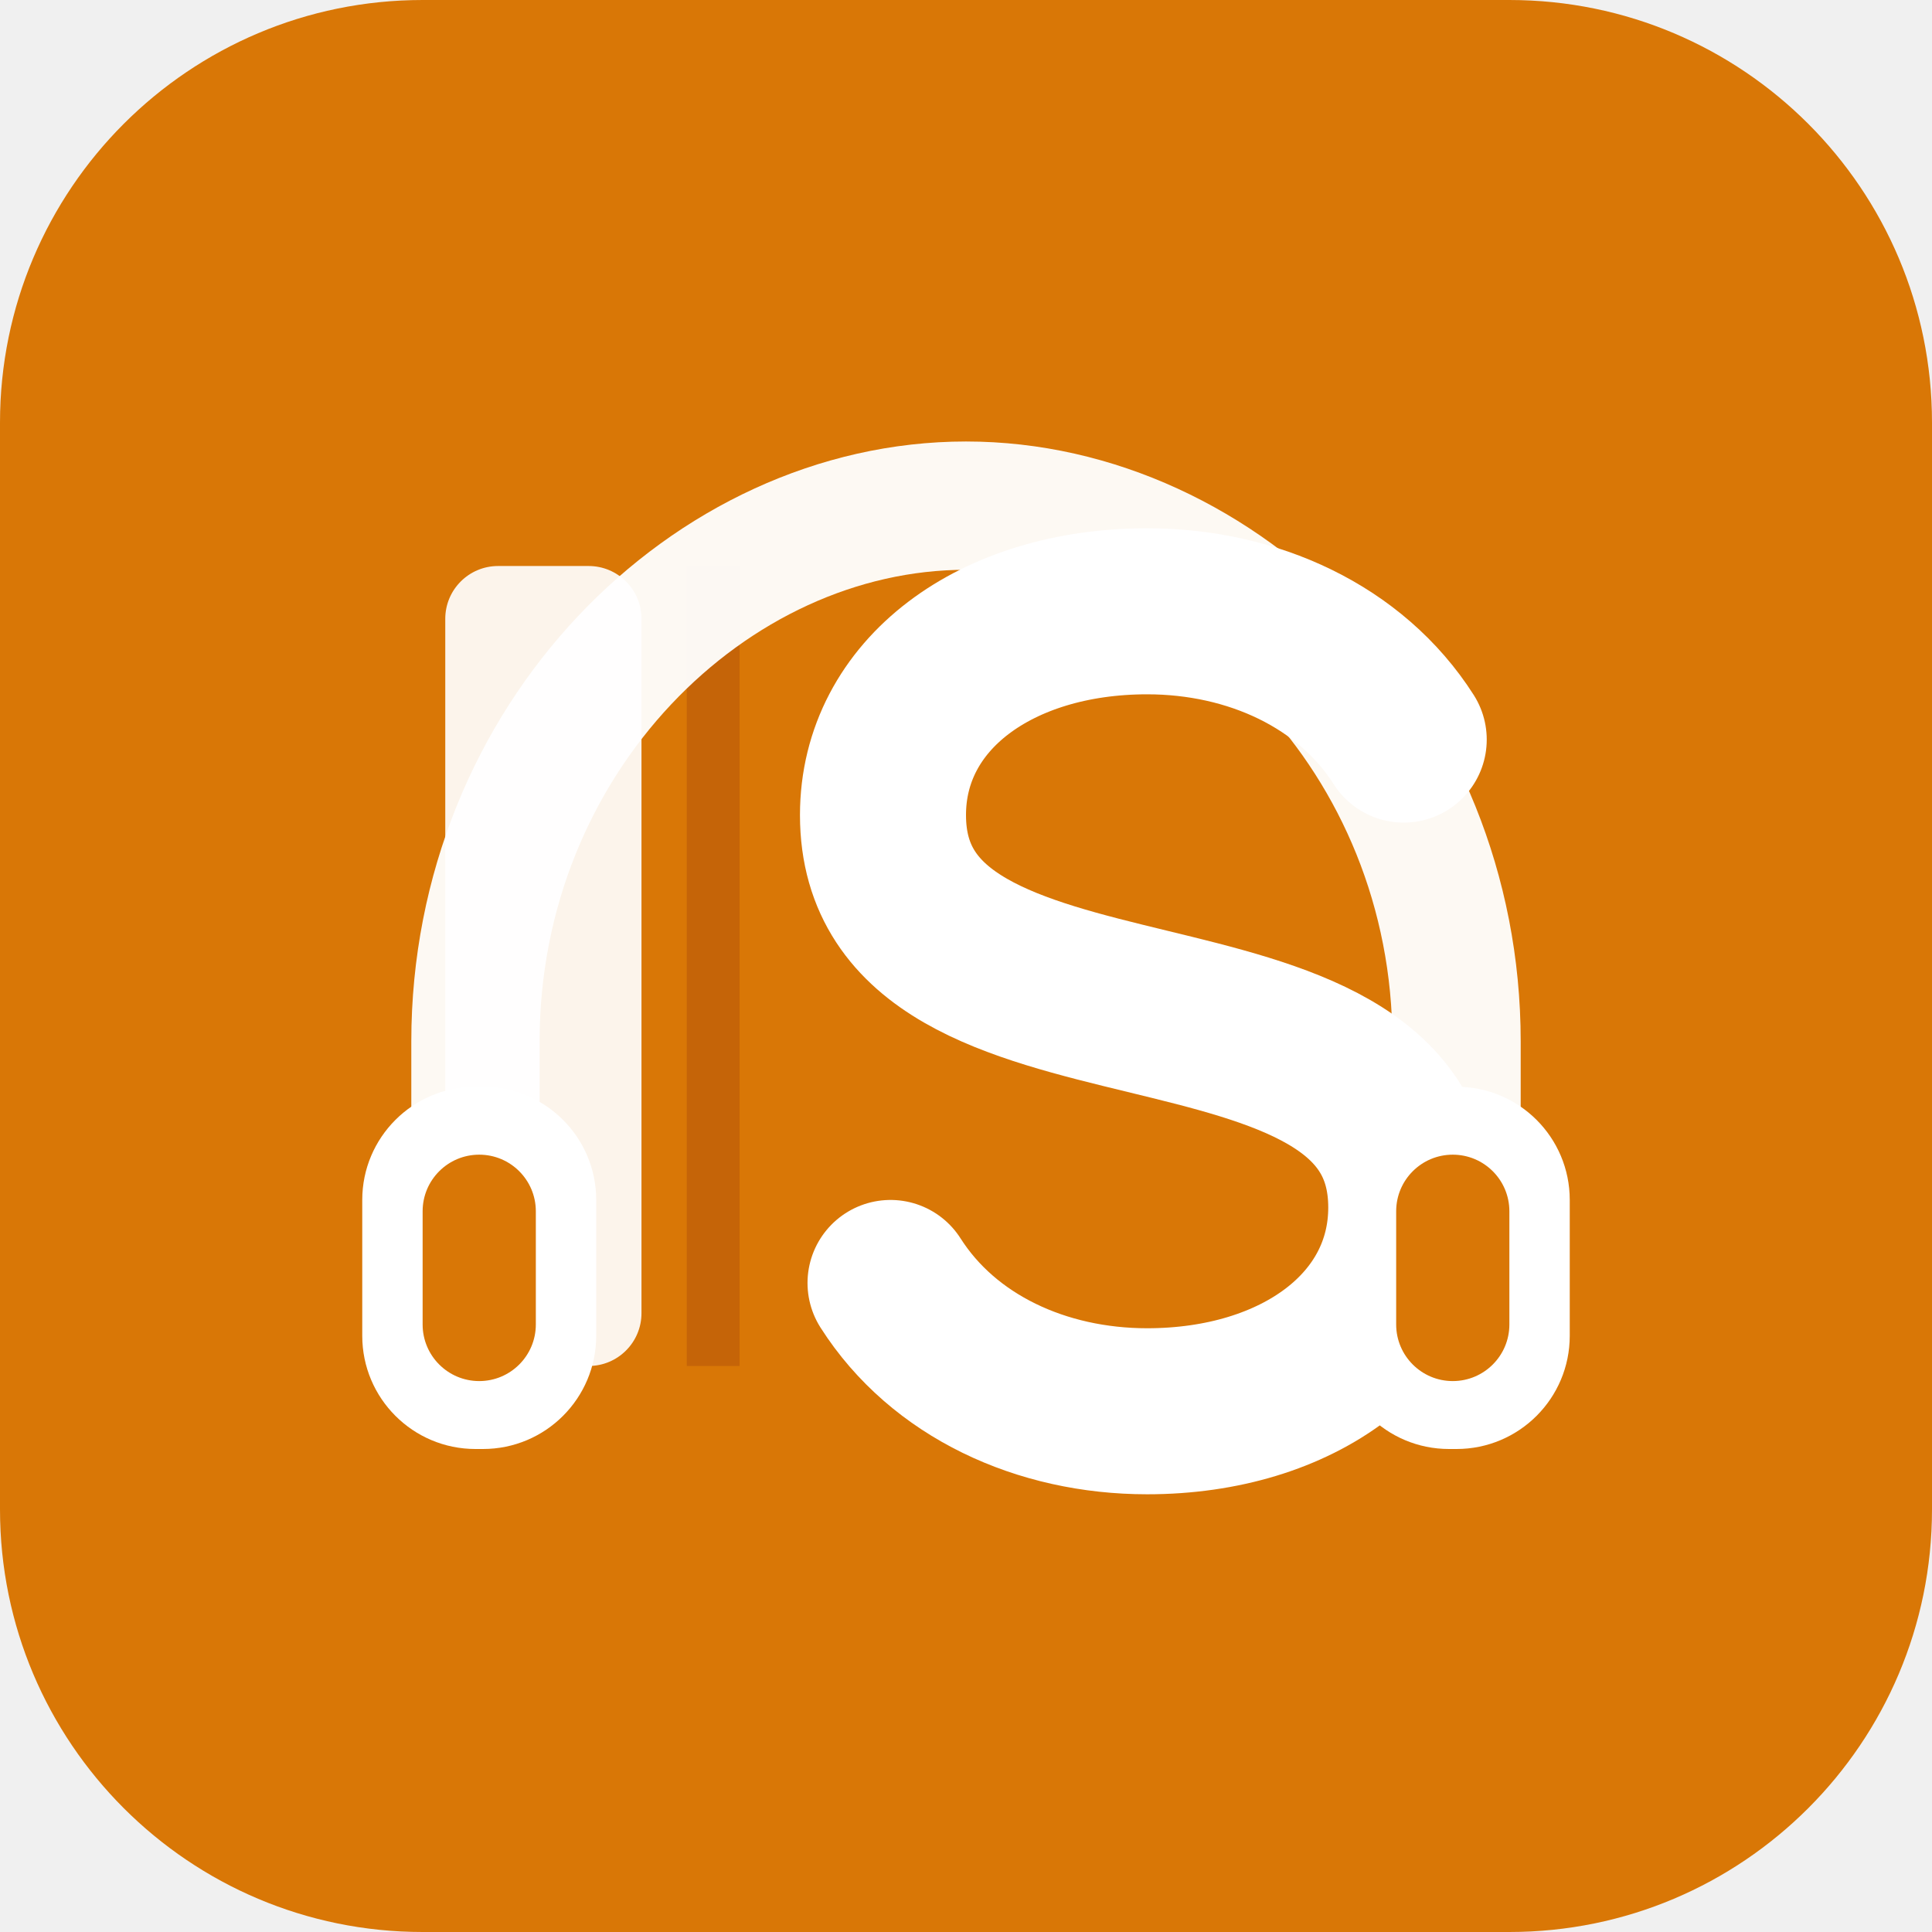
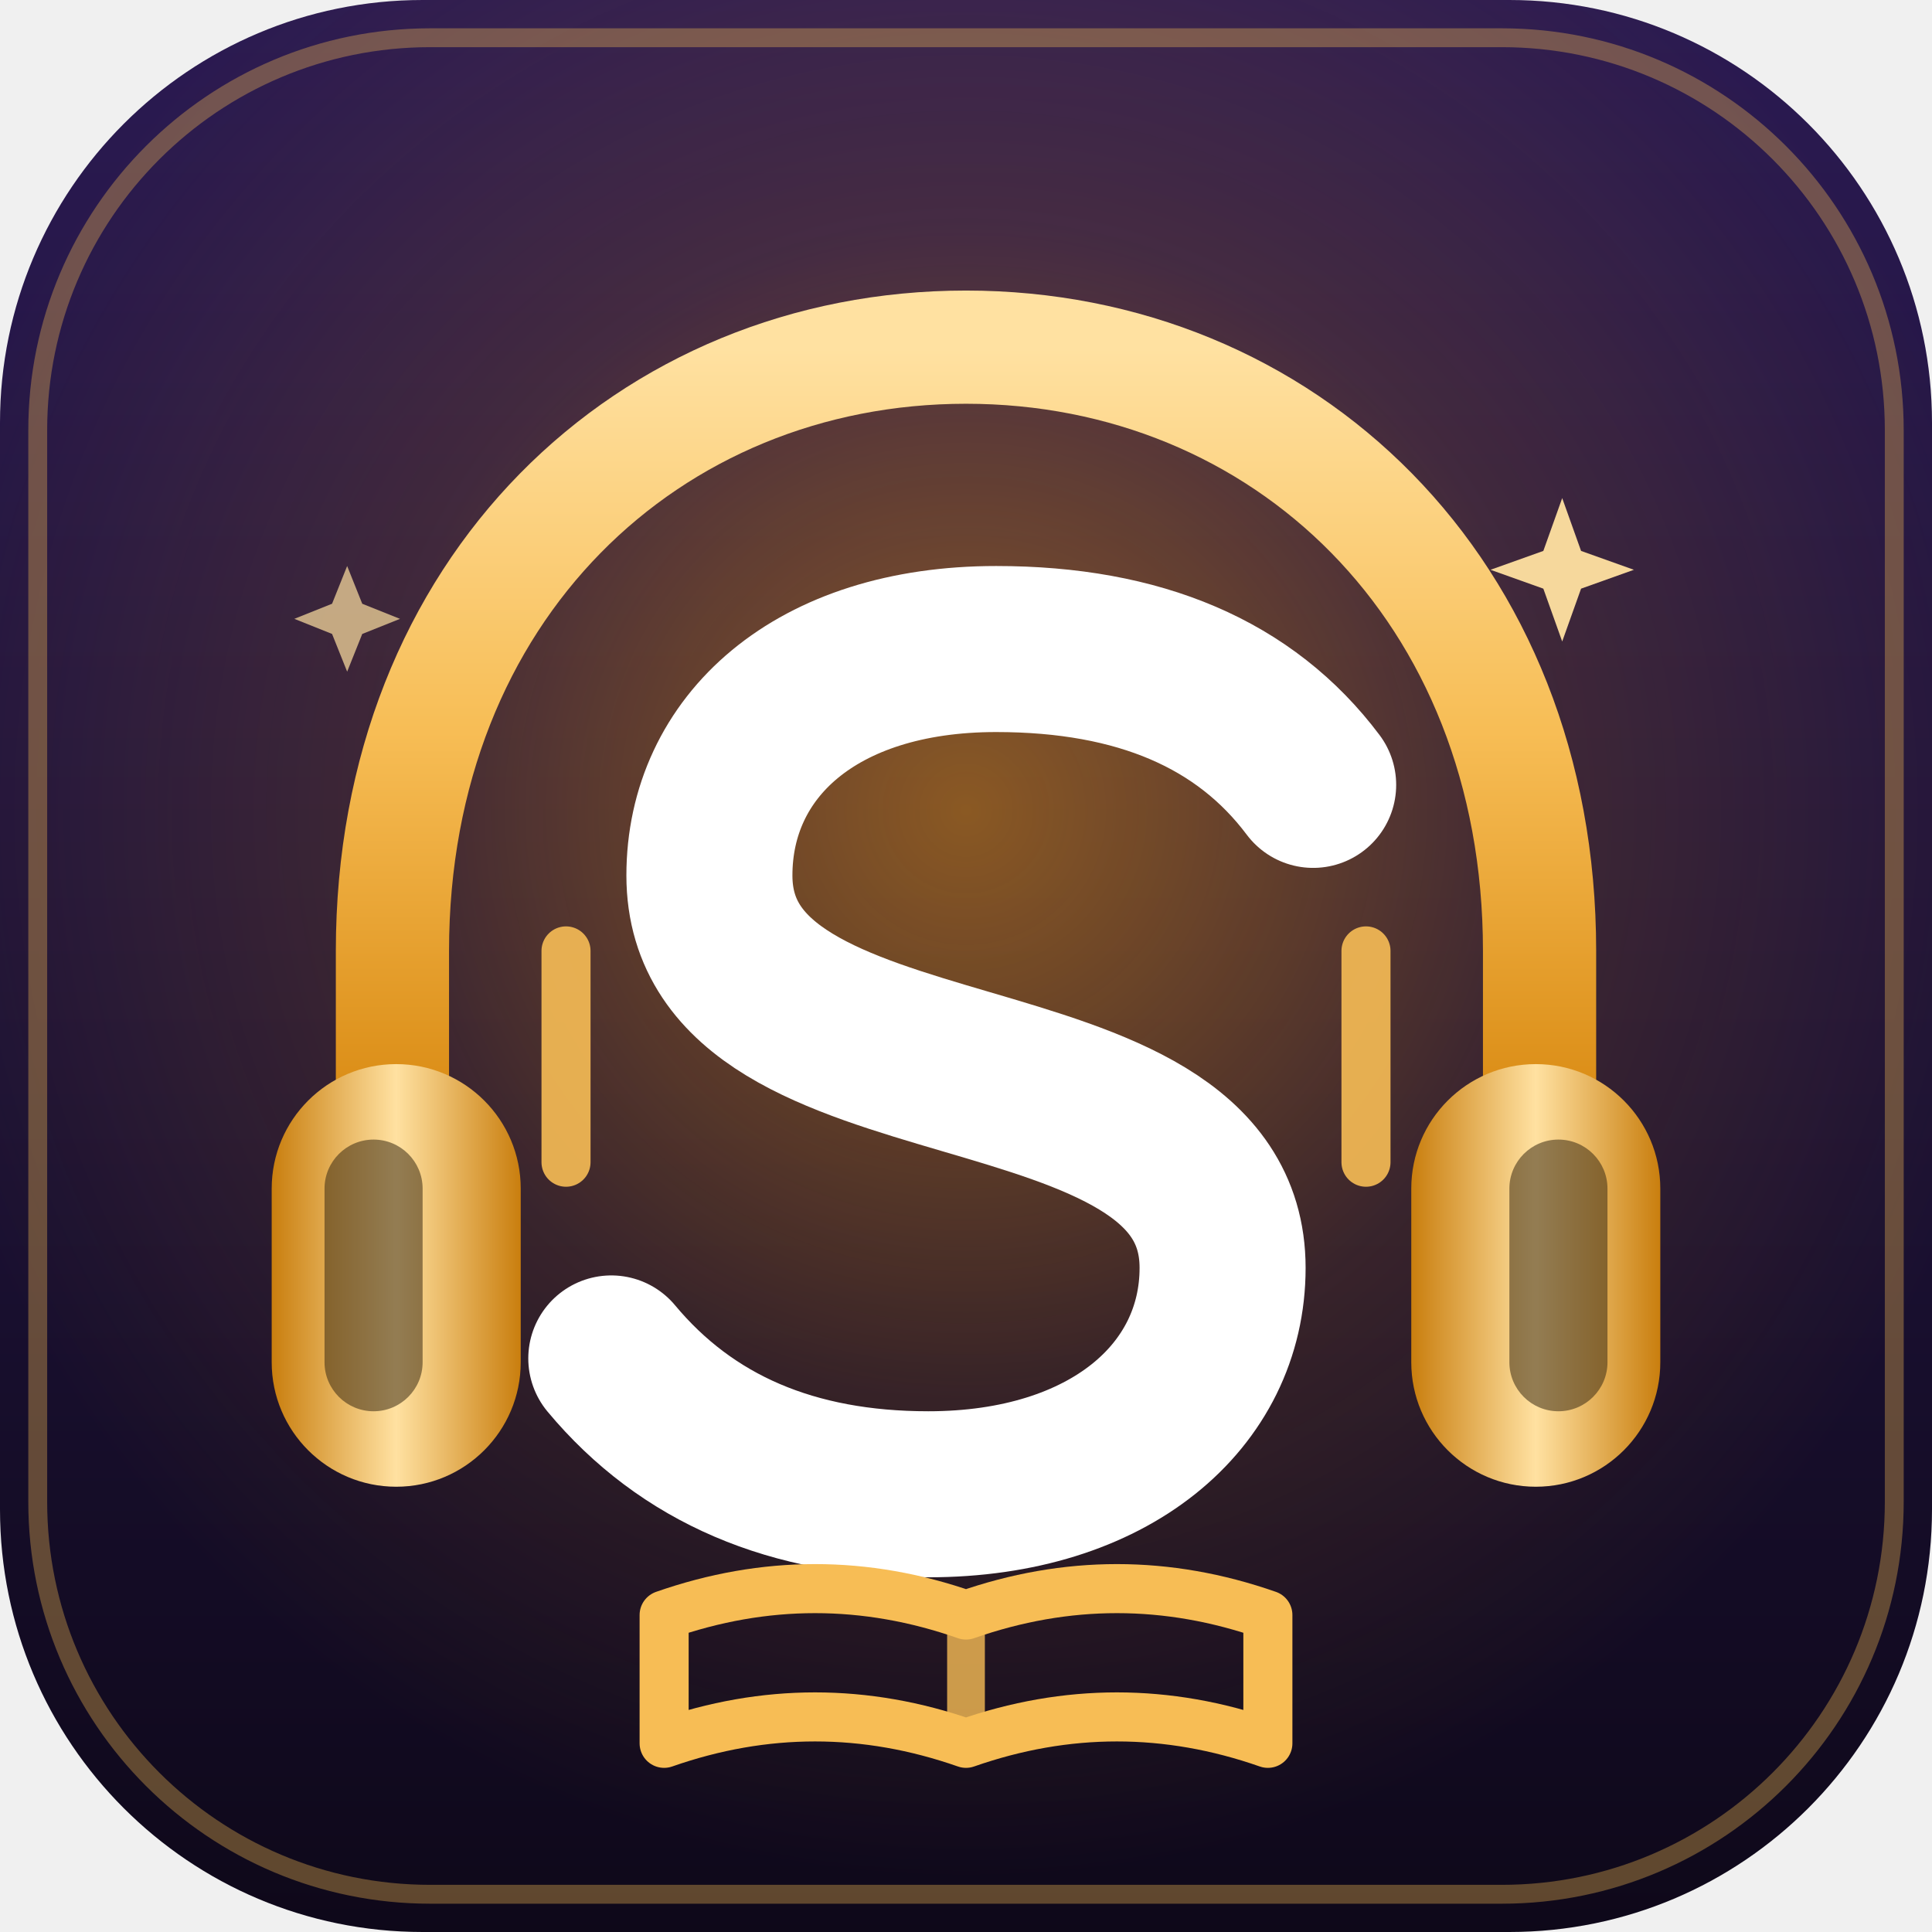
<svg xmlns="http://www.w3.org/2000/svg" viewBox="0 0 512 512">
-   <rect width="512" height="512" rx="112" fill="#d97706" />
-   <rect x="118" y="150" width="52" height="212" rx="14" fill="#ffffff" opacity="0.92" />
-   <rect x="182" y="150" width="14" height="212" fill="#b45309" opacity="0.55" />
-   <path d="M372 196c-14-22-40-34-68-34-40 0-70 22-70 54 0 70 140 34 140 104 0 32-30 54-70 54-28 0-54-12-68-34" fill="none" stroke="#ffffff" stroke-width="44" stroke-linecap="round" />
-   <path d="M126 300v-24c0-80 62-142 130-142s130 62 130 142v24" fill="none" stroke="#ffffff" stroke-width="34" stroke-linecap="round" opacity="0.95" />
-   <rect x="96" y="288" width="62" height="96" rx="30" fill="#ffffff" />
-   <rect x="354" y="288" width="62" height="96" rx="30" fill="#ffffff" />
-   <rect x="112" y="306" width="30" height="60" rx="15" fill="#d97706" />
-   <rect x="370" y="306" width="30" height="60" rx="15" fill="#d97706" />
+   <defs>
+     <linearGradient id="sn-bg" x1="0" y1="0" x2="0" y2="1">
+       <stop offset="0" stop-color="#2b1a52" />
+       <stop offset="0.62" stop-color="#1a1032" />
+       <stop offset="1" stop-color="#0e0819" />
+     </linearGradient>
+     <radialGradient id="sn-glow" cx="0.5" cy="0.42" r="0.55">
+       <stop offset="0" stop-color="#f59e0b" stop-opacity="0.5" />
+       <stop offset="0.55" stop-color="#f59e0b" stop-opacity="0.14" />
+       <stop offset="1" stop-color="#f59e0b" stop-opacity="0" />
+     </radialGradient>
+     <linearGradient id="sn-gold" x1="0" y1="0" x2="0" y2="1">
+       <stop offset="0" stop-color="#ffe1a1" />
+       <stop offset="0.5" stop-color="#f7bd55" />
+       <stop offset="1" stop-color="#d98a12" />
+     </linearGradient>
+     <linearGradient id="sn-pad" x1="0" y1="0" x2="1" y2="0">
+       <stop offset="0" stop-color="#c97e0e" />
+       <stop offset="0.5" stop-color="#ffe1a1" />
+       <stop offset="1" stop-color="#c97e0e" />
+     </linearGradient>
+   </defs>
+   <rect width="512" height="512" rx="112" fill="url(#sn-bg)" />
+   <rect width="512" height="512" rx="112" fill="url(#sn-glow)" />
+   <rect x="10" y="10" width="492" height="492" rx="104" fill="none" stroke="#f7bd55" stroke-opacity="0.35" stroke-width="5" />
+   <path d="M104 296 V252 C104 156 172 92 256 92 C340 92 408 156 408 252 V296" fill="none" stroke="url(#sn-gold)" stroke-width="30" stroke-linecap="round" />
+   <rect x="72" y="282" width="66" height="112" rx="33" fill="url(#sn-pad)" />
+   <rect x="374" y="282" width="66" height="112" rx="33" fill="url(#sn-pad)" />
+   <rect x="86" y="302" width="26" height="72" rx="13" fill="#3a2a12" opacity="0.55" />
+   <rect x="400" y="302" width="26" height="72" rx="13" fill="#3a2a12" opacity="0.55" />
+   <path d="M348 208 C330 184 302 172 264 172 C216 172 188 198 188 232 C188 296 324 272 324 336 C324 370 294 396 246 396 C210 396 182 384 162 360" fill="none" stroke="#ffffff" stroke-width="44" stroke-linecap="round" />
+   <line x1="150" y1="252" x2="150" y2="308" stroke="#f7bd55" stroke-width="13" stroke-linecap="round" opacity="0.9" />
+   <line x1="362" y1="252" x2="362" y2="308" stroke="#f7bd55" stroke-width="13" stroke-linecap="round" opacity="0.9" />
+   <path d="M176 428 Q216 414 256 428 Q296 414 336 428 L336 462 Q296 448 256 462 Q216 448 176 462 Z" fill="none" stroke="#f7bd55" stroke-width="13" stroke-linejoin="round" />
+   <line x1="256" y1="428" x2="256" y2="462" stroke="#f7bd55" stroke-width="10" opacity="0.8" />
+   <path d="M414 132 l5 14 14 5 -14 5 -5 14 -5 -14 -14 -5 14 -5 Z" fill="#ffe1a1" opacity="0.95" />
+   <path d="M92 150 l4 10 10 4 -10 4 -4 10 -4 -10 -10 -4 10 -4 Z" fill="#ffe1a1" opacity="0.7" />
</svg>
